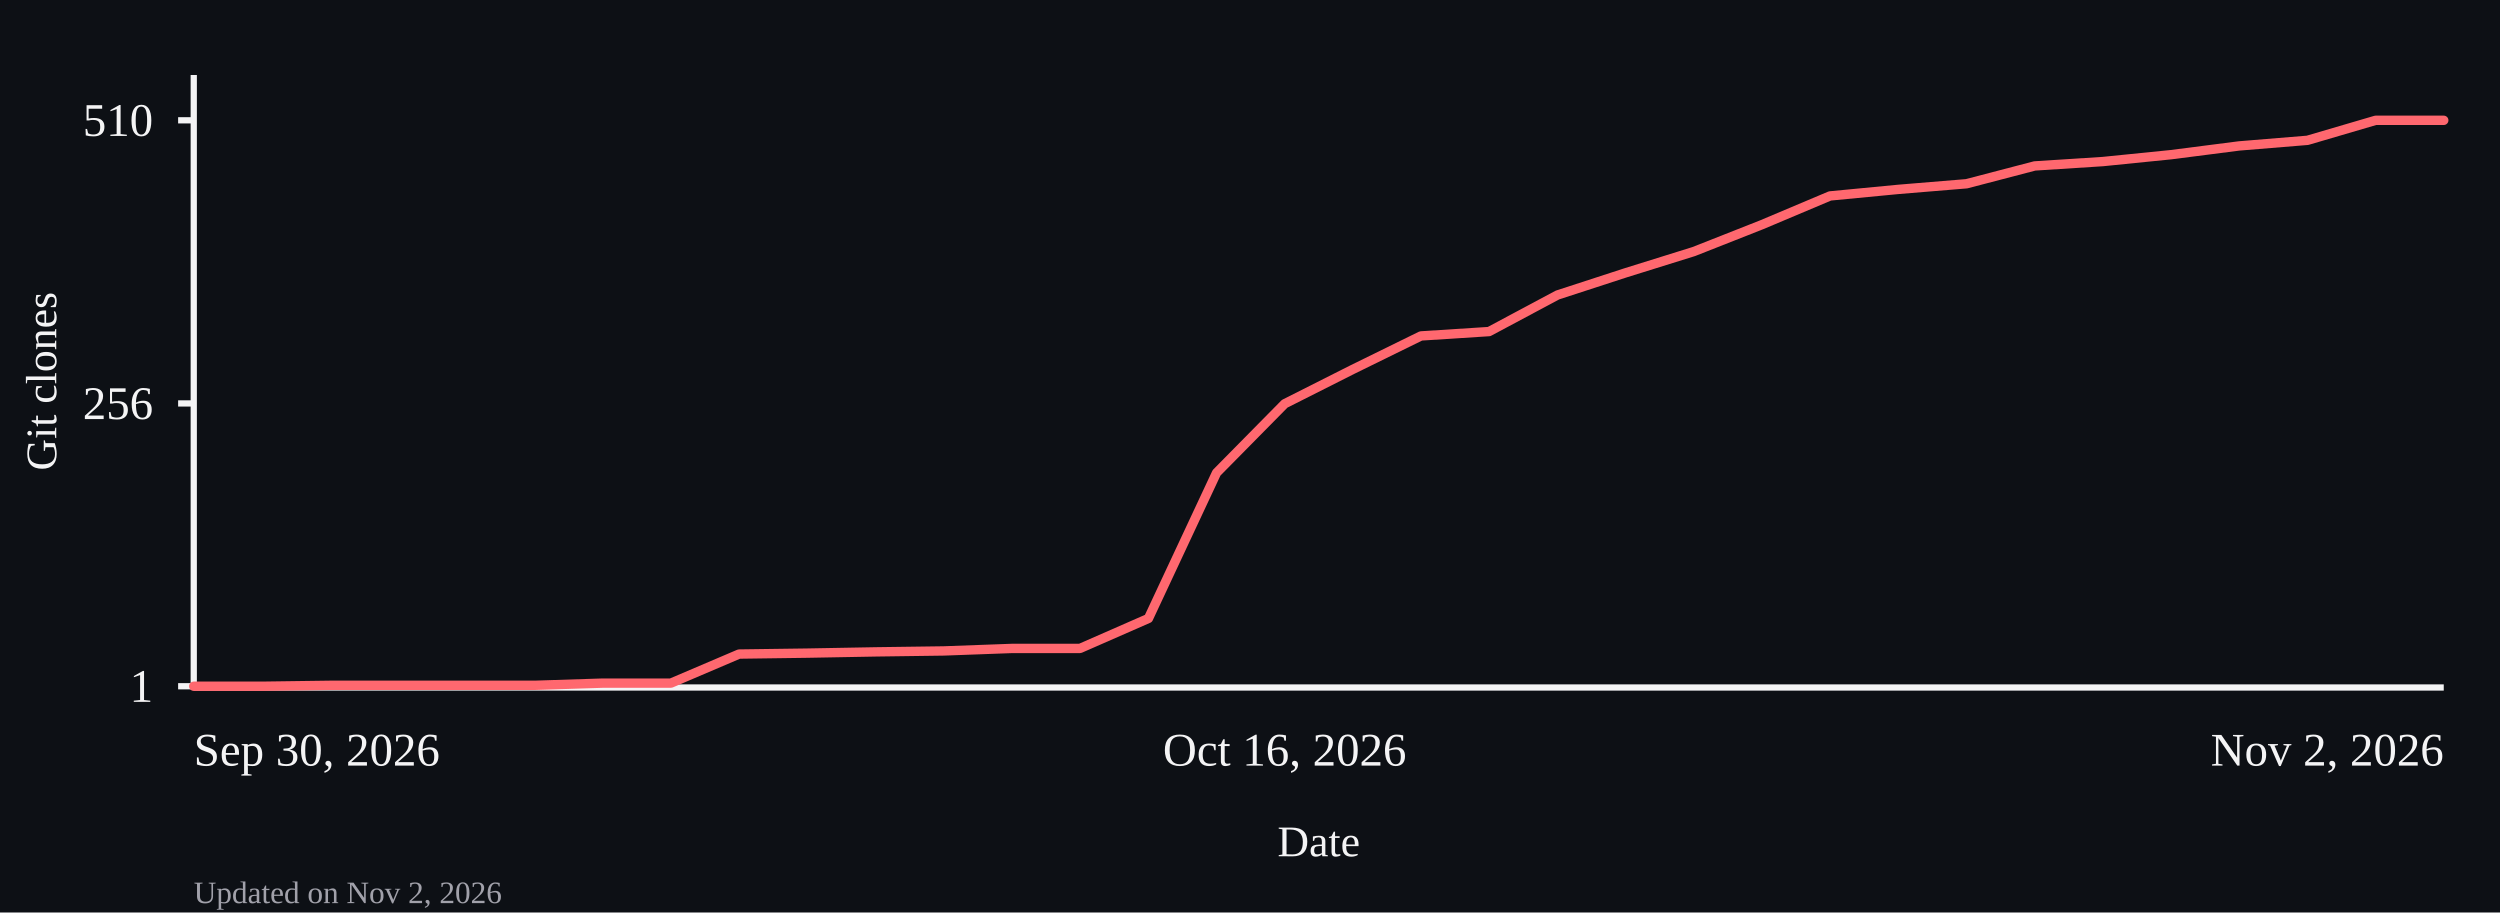
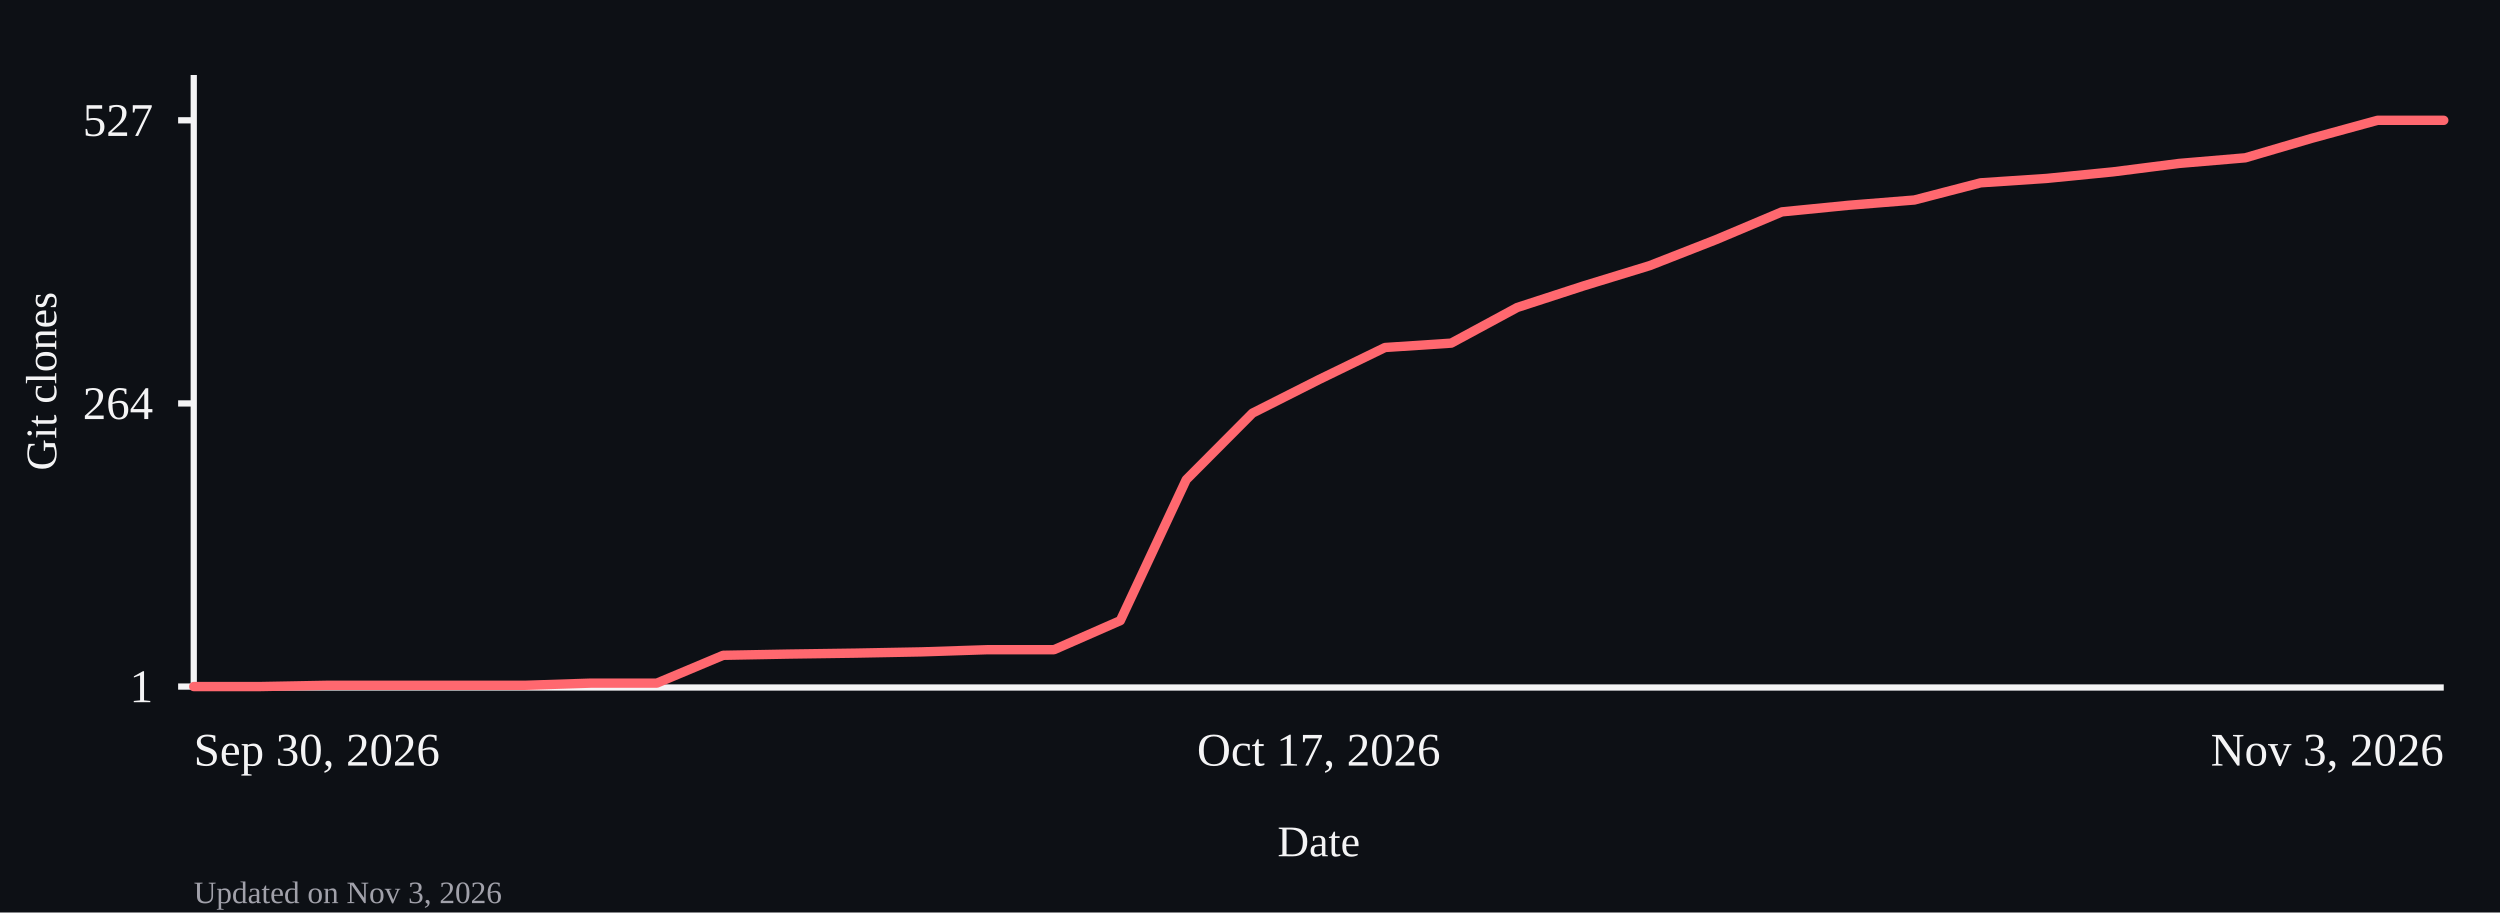
<svg xmlns="http://www.w3.org/2000/svg" width="800" height="292" viewBox="0 0 800 292" role="img" aria-labelledby="title desc">
  <rect width="800" height="292" fill="#0d1015" />
  <line x1="57" y1="38.5" x2="62" y2="38.5" stroke="#f4f4f5" stroke-width="2" />
-   <text x="49" y="43.5" text-anchor="end" fill="#f4f4f5" font-size="15">510</text>
+   <text x="49" y="43.5" text-anchor="end" fill="#f4f4f5" font-size="15">527</text>
  <line x1="57" y1="129.1" x2="62" y2="129.1" stroke="#f4f4f5" stroke-width="2" />
-   <text x="49" y="134.1" text-anchor="end" fill="#f4f4f5" font-size="15">256</text>
-   <line x1="57" y1="219.6" x2="62" y2="219.6" stroke="#f4f4f5" stroke-width="2" />
-   <text x="49" y="224.6" text-anchor="end" fill="#f4f4f5" font-size="15">1</text>
+   <text x="49" y="134.1" text-anchor="end" fill="#f4f4f5" font-size="15">264</text>
+   <line x1="57" y1="219.7" x2="62" y2="219.7" stroke="#f4f4f5" stroke-width="2" />
+   <text x="49" y="224.7" text-anchor="end" fill="#f4f4f5" font-size="15">1</text>
  <line x1="62" y1="24" x2="62" y2="220" stroke="#f4f4f5" stroke-width="2" />
  <line x1="62" y1="220" x2="782" y2="220" stroke="#f4f4f5" stroke-width="2" />
-   <path d="M62.0 219.6 L83.8 219.6 L105.6 219.3 L127.5 219.3 L149.3 219.3 L171.1 219.3 L192.9 218.6 L214.7 218.6 L236.5 209.3 L258.4 209.0 L280.2 208.6 L302.0 208.3 L323.8 207.5 L345.6 207.5 L367.5 197.9 L389.3 151.3 L411.1 129.2 L432.9 118.2 L454.7 107.5 L476.5 106.1 L498.4 94.4 L520.2 87.3 L542.0 80.5 L563.8 71.9 L585.6 62.7 L607.5 60.6 L629.3 58.8 L651.1 53.1 L672.9 51.7 L694.7 49.5 L716.5 46.7 L738.4 44.9 L760.2 38.5 L782.0 38.5" fill="none" stroke="#ff686f" stroke-width="3" stroke-linecap="round" stroke-linejoin="round" />
+   <path d="M62.0 219.7 L83.2 219.7 L104.4 219.3 L125.5 219.3 L146.7 219.3 L167.9 219.3 L189.1 218.6 L210.2 218.6 L231.4 209.7 L252.6 209.3 L273.8 209.0 L294.9 208.6 L316.1 207.9 L337.3 207.9 L358.5 198.6 L379.6 153.5 L400.8 132.2 L422.0 121.5 L443.2 111.2 L464.4 109.8 L485.5 98.4 L506.7 91.5 L527.9 85.0 L549.1 76.7 L570.2 67.8 L591.4 65.7 L612.6 64.0 L633.8 58.5 L654.9 57.1 L676.1 55.0 L697.3 52.3 L718.5 50.5 L739.6 44.3 L760.8 38.5 L782.0 38.5" fill="none" stroke="#ff686f" stroke-width="3" stroke-linecap="round" stroke-linejoin="round" />
  <text x="62.0" y="245" text-anchor="start" fill="#f4f4f5" font-size="15">Sep 30, 2026</text>
-   <text x="411.1" y="245" text-anchor="middle" fill="#f4f4f5" font-size="15">Oct 16, 2026</text>
-   <text x="782.0" y="245" text-anchor="end" fill="#f4f4f5" font-size="15">Nov 2, 2026</text>
+   <text x="422.0" y="245" text-anchor="middle" fill="#f4f4f5" font-size="15">Oct 17, 2026</text>
+   <text x="782.0" y="245" text-anchor="end" fill="#f4f4f5" font-size="15">Nov 3, 2026</text>
  <text x="422.0" y="274" text-anchor="middle" fill="#f4f4f5" font-size="14">Date</text>
  <text x="18" y="122.0" transform="rotate(-90 18 122.0)" text-anchor="middle" fill="#f4f4f5" font-size="14">Git clones</text>
-   <text x="62" y="289" fill="#a1a1aa" font-size="10">Updated on Nov 2, 2026</text>
+   <text x="62" y="289" fill="#a1a1aa" font-size="10">Updated on Nov 3, 2026</text>
</svg>
